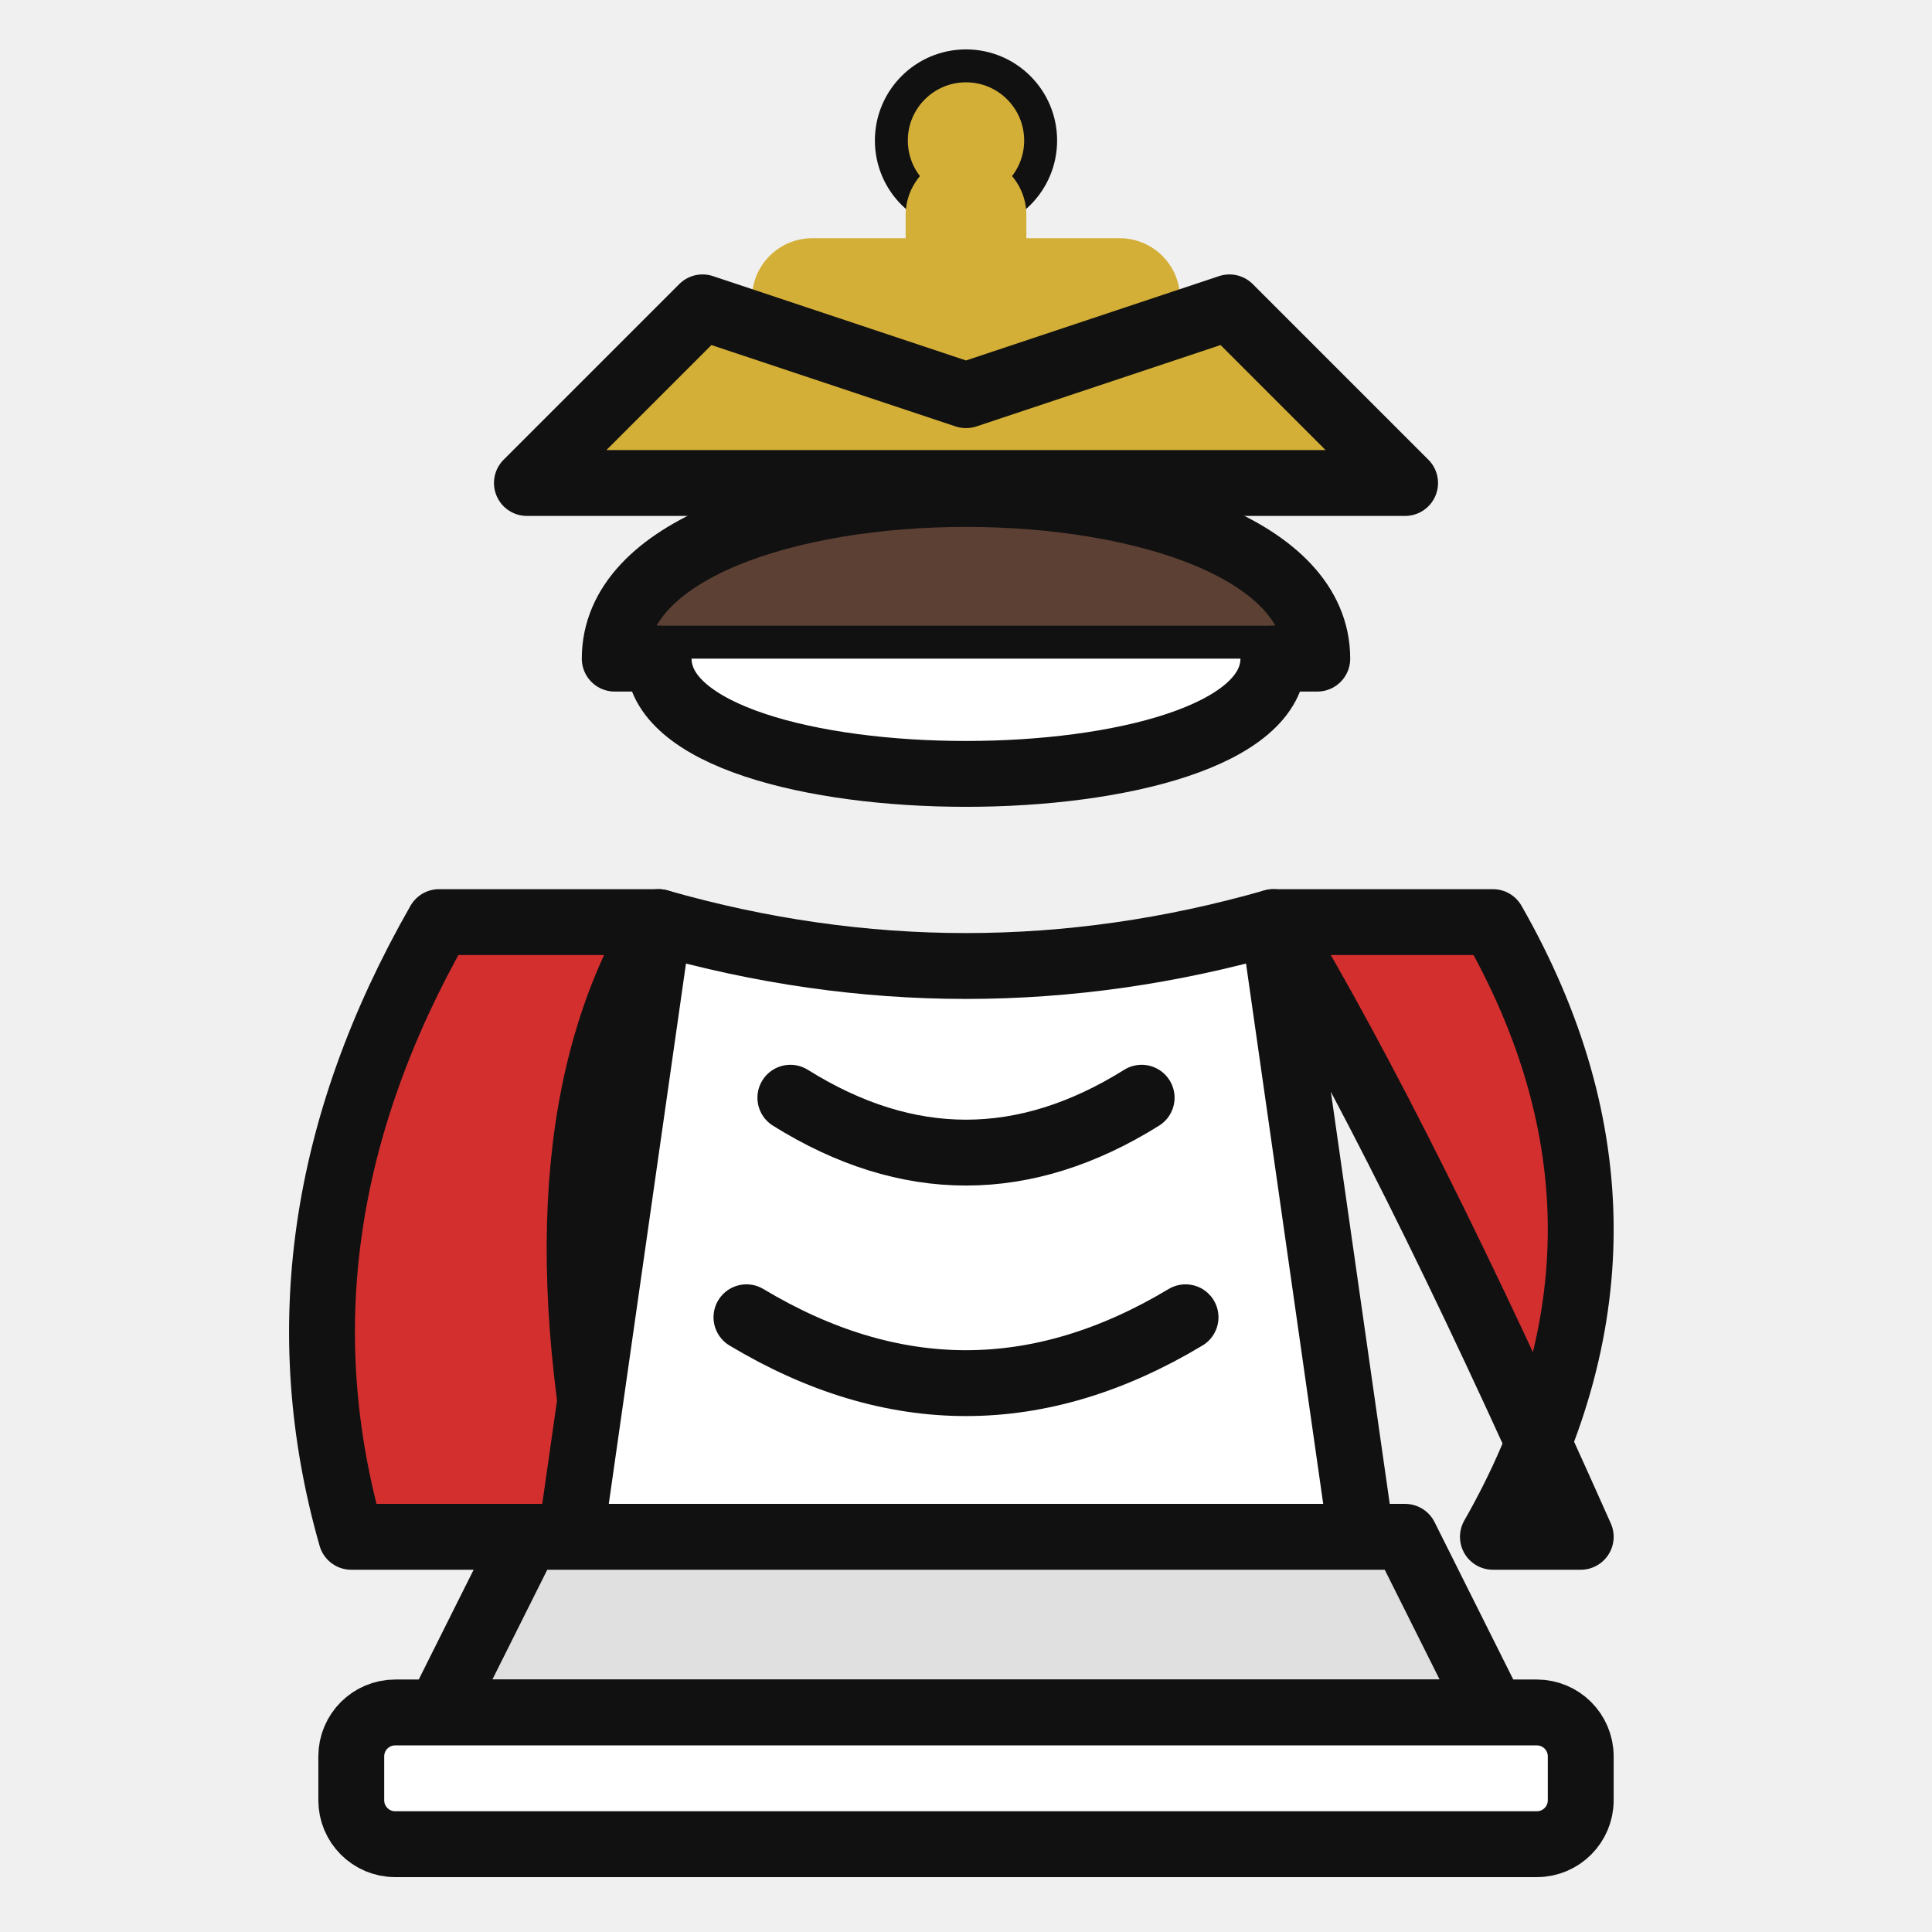
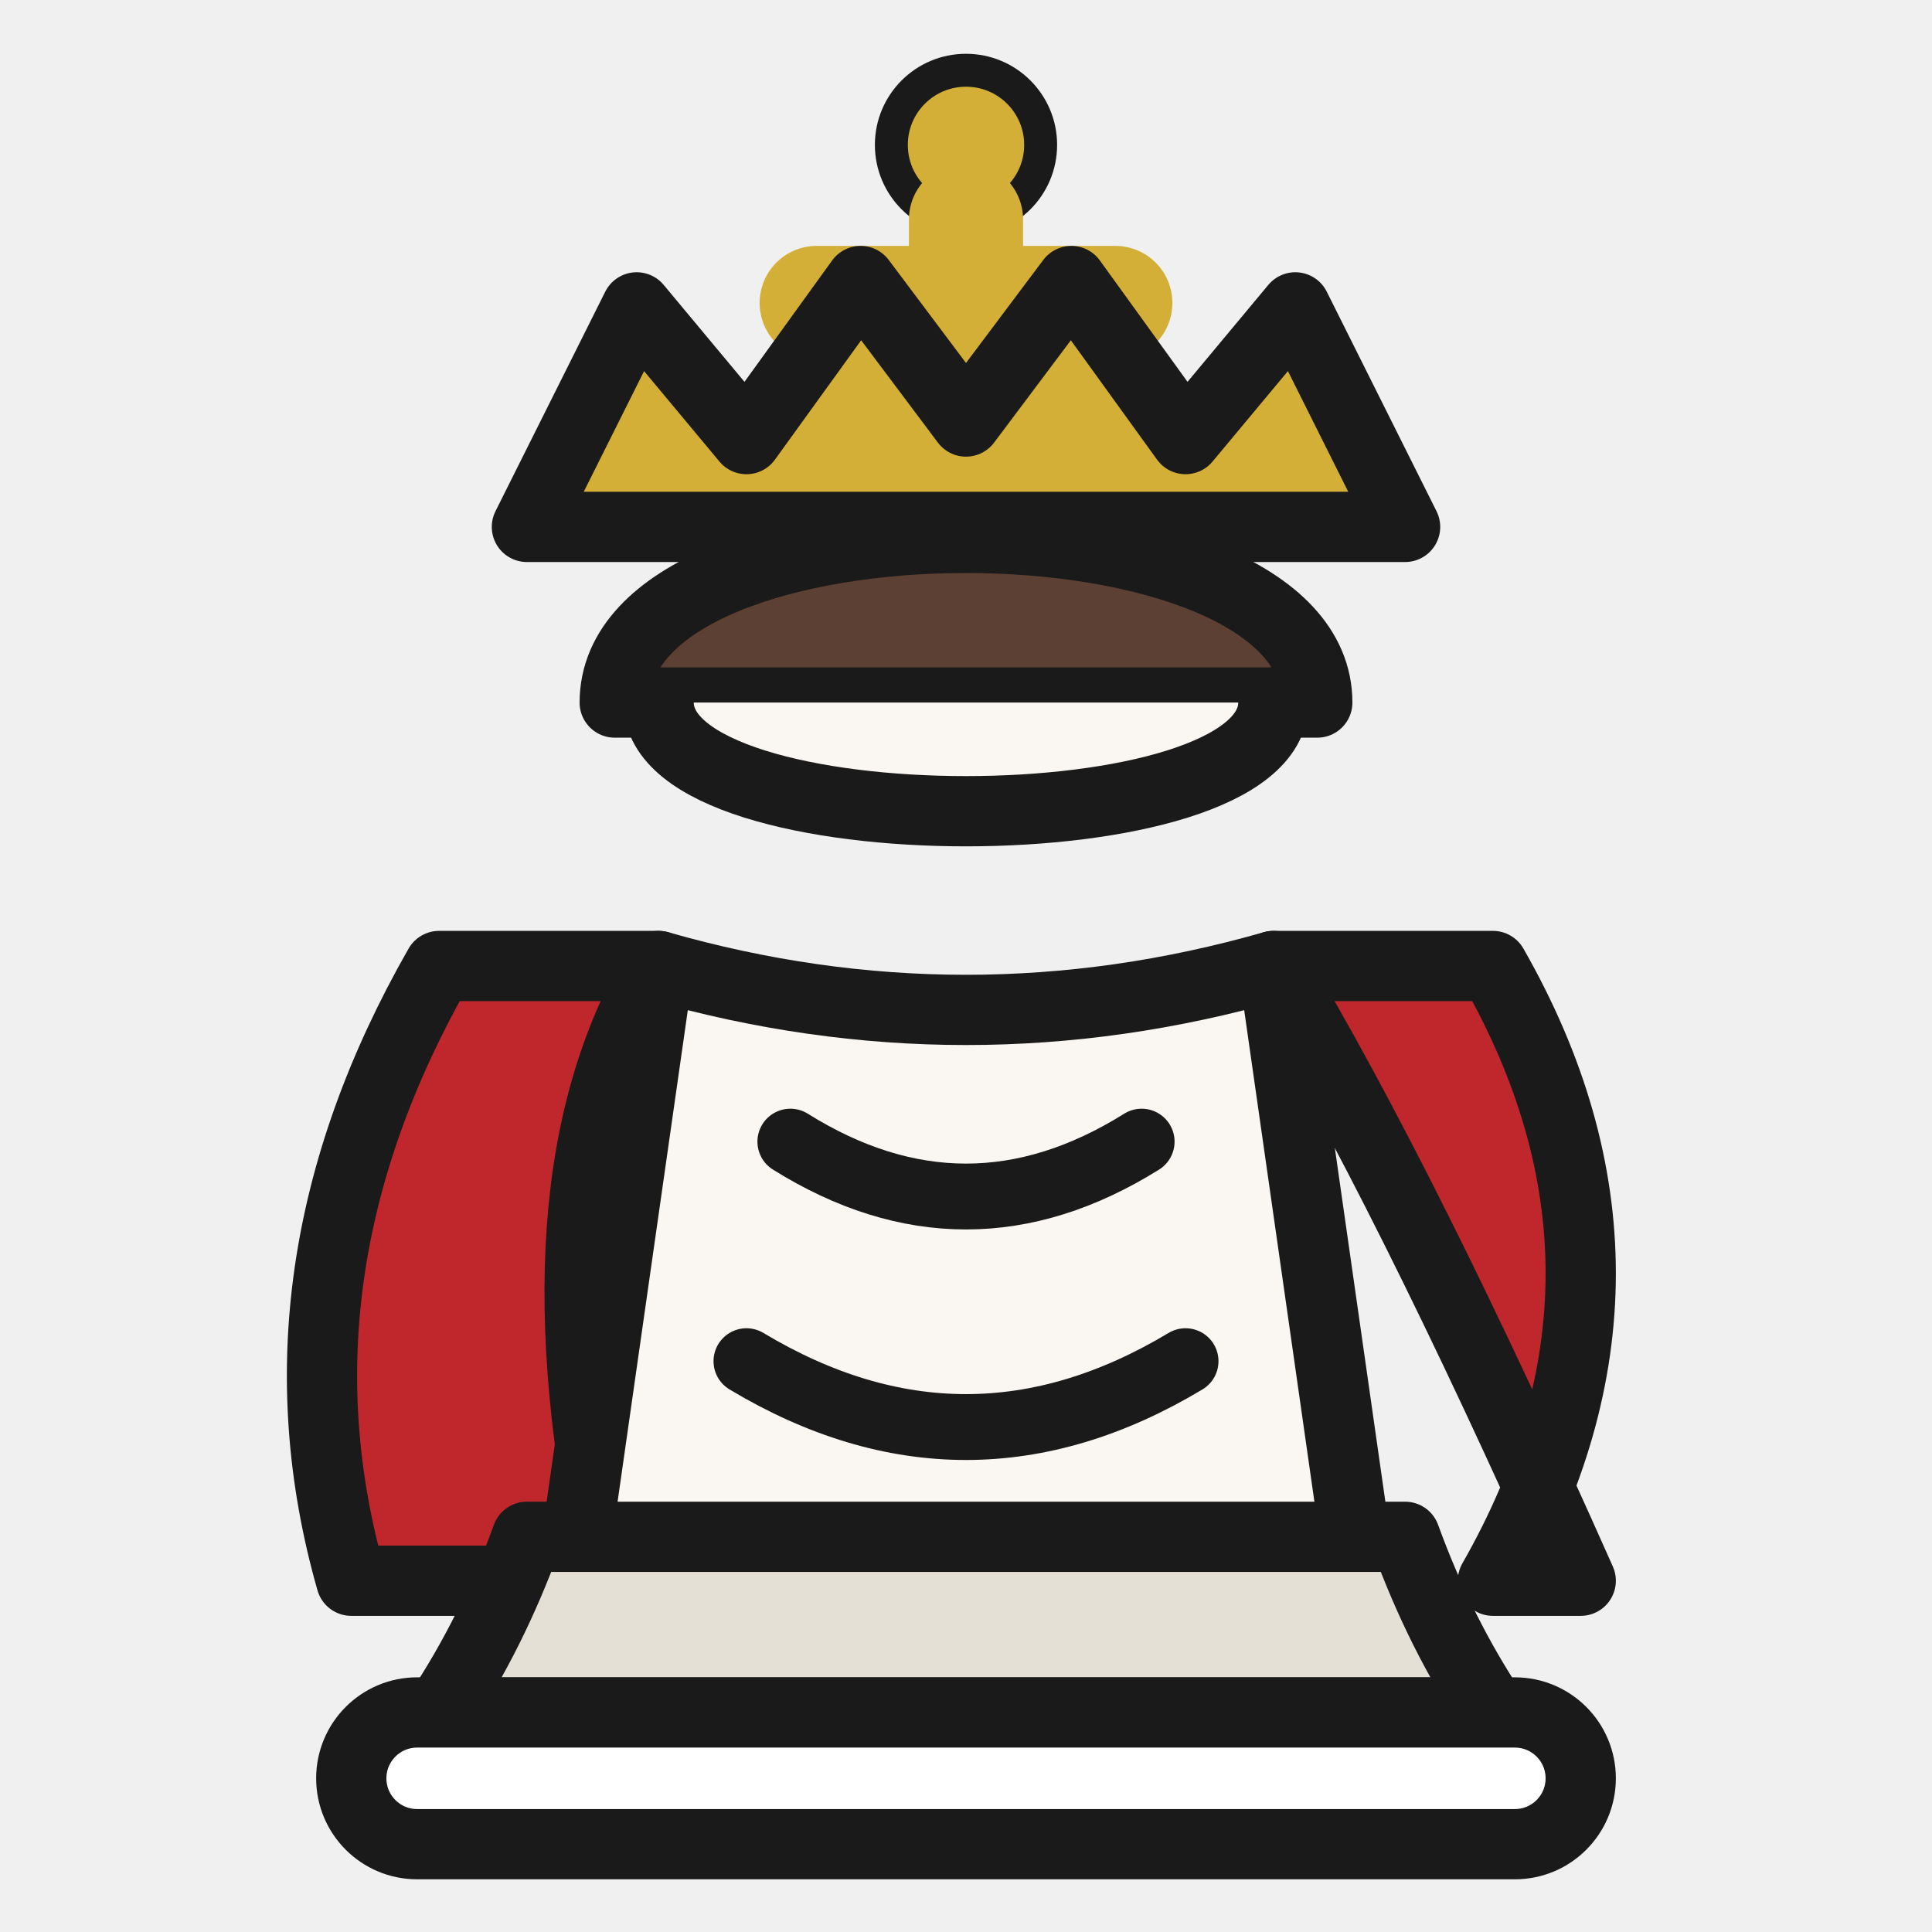
<svg xmlns="http://www.w3.org/2000/svg" viewBox="0 0 44 44" width="100%" height="100%">
-   <g fill="none" stroke="#111111" stroke-width="1.5" stroke-linecap="round" stroke-linejoin="round">
-     <circle cx="22" cy="3.2" r="1.7" fill="#D4AF37" stroke="#111111" stroke-width="0.75" />
-     <path d="M 22 4.9 L 22 9.5 M 18.5 6.8 L 25.5 6.8" stroke="#D4AF37" stroke-width="2.75" />
-     <path d="M 12 11 L 16 7 L 22 9 L 28 7 L 32 11 Z" fill="#D4AF37" />
-     <path d="M 14 15 C 14 10, 30 10, 30 15 Z" fill="#5C4033" />
-     <path d="M 15 15 C 15 18.5, 29 18.5, 29 15" fill="#FFFFFF" />
-     <path d="M 10 21 Q 6 28 8 35 L 14 35 Q 12 26 15 21 Z" fill="#D32F2F" />
-     <path d="M 29 21 Q 32 26 36 35 L 34 35 Q 38 28 34 21 Z" fill="#D32F2F" />
-     <path d="M 15 21 Q 22 23 29 21 L 31 35 L 13 35 Z" fill="#FFFFFF" />
-     <path d="M 18 25 Q 22 27.5 26 25" stroke="#111111" stroke-width="1.5" />
-     <path d="M 17 30 Q 22 33 27 30" stroke="#111111" stroke-width="1.5" />
-     <path d="M 12 35 L 32 35 L 34 39 L 10 39 Z" fill="#E0E0E0" />
-     <rect x="8" y="39" width="28" height="3" rx="1" fill="#FFFFFF" />
+   <g fill="none" stroke="#1A1A1A" stroke-width="1.6" stroke-linecap="round" stroke-linejoin="round">
+     <circle cx="22" cy="3.3" r="1.7" fill="#D4AF37" stroke="#1A1A1A" stroke-width="0.75" />
+     <path d="M 22 5 L 22 9.3 M 18.6 6.9 L 25.4 6.9" stroke="#D4AF37" stroke-width="2.6" />
+     <path d="M 12 12 L 14.5 7 L 17 10 L 19.6 6.4 L 22 9.6 L 24.4 6.4 L 27 10 L 29.5 7 L 32 12 Z" fill="#D4AF37" />
+     <path d="M 14 16 C 14 11, 30 11, 30 16 Z" fill="#5C4033" />
+     <path d="M 15 16 C 15 19.3, 29 19.3, 29 16" fill="#FAF7F2" />
+     <path d="M 10 22 Q 6 29 8 36 L 14 36 Q 12 27 15 22 Z" fill="#C0272D" />
+     <path d="M 29 22 Q 32 27 36 36 L 34 36 Q 38 29 34 22 Z" fill="#C0272D" />
+     <path d="M 15 22 Q 22 24 29 22 L 31 36 L 13 36 Z" fill="#FAF7F2" />
+     <path d="M 18 26 Q 22 28.5 26 26" stroke="#1A1A1A" stroke-width="1.5" />
+     <path d="M 17 31 Q 22 34 27 31" stroke="#1A1A1A" stroke-width="1.5" />
+     <path d="M 12 35 Q 11.2 37.2 10 39 L 34 39 Q 32.8 37.2 32 35 Z" fill="#E4E0D6" />
+     <rect x="8" y="39" width="28" height="3" rx="1.5" fill="#FFFFFF" />
  </g>
</svg>
